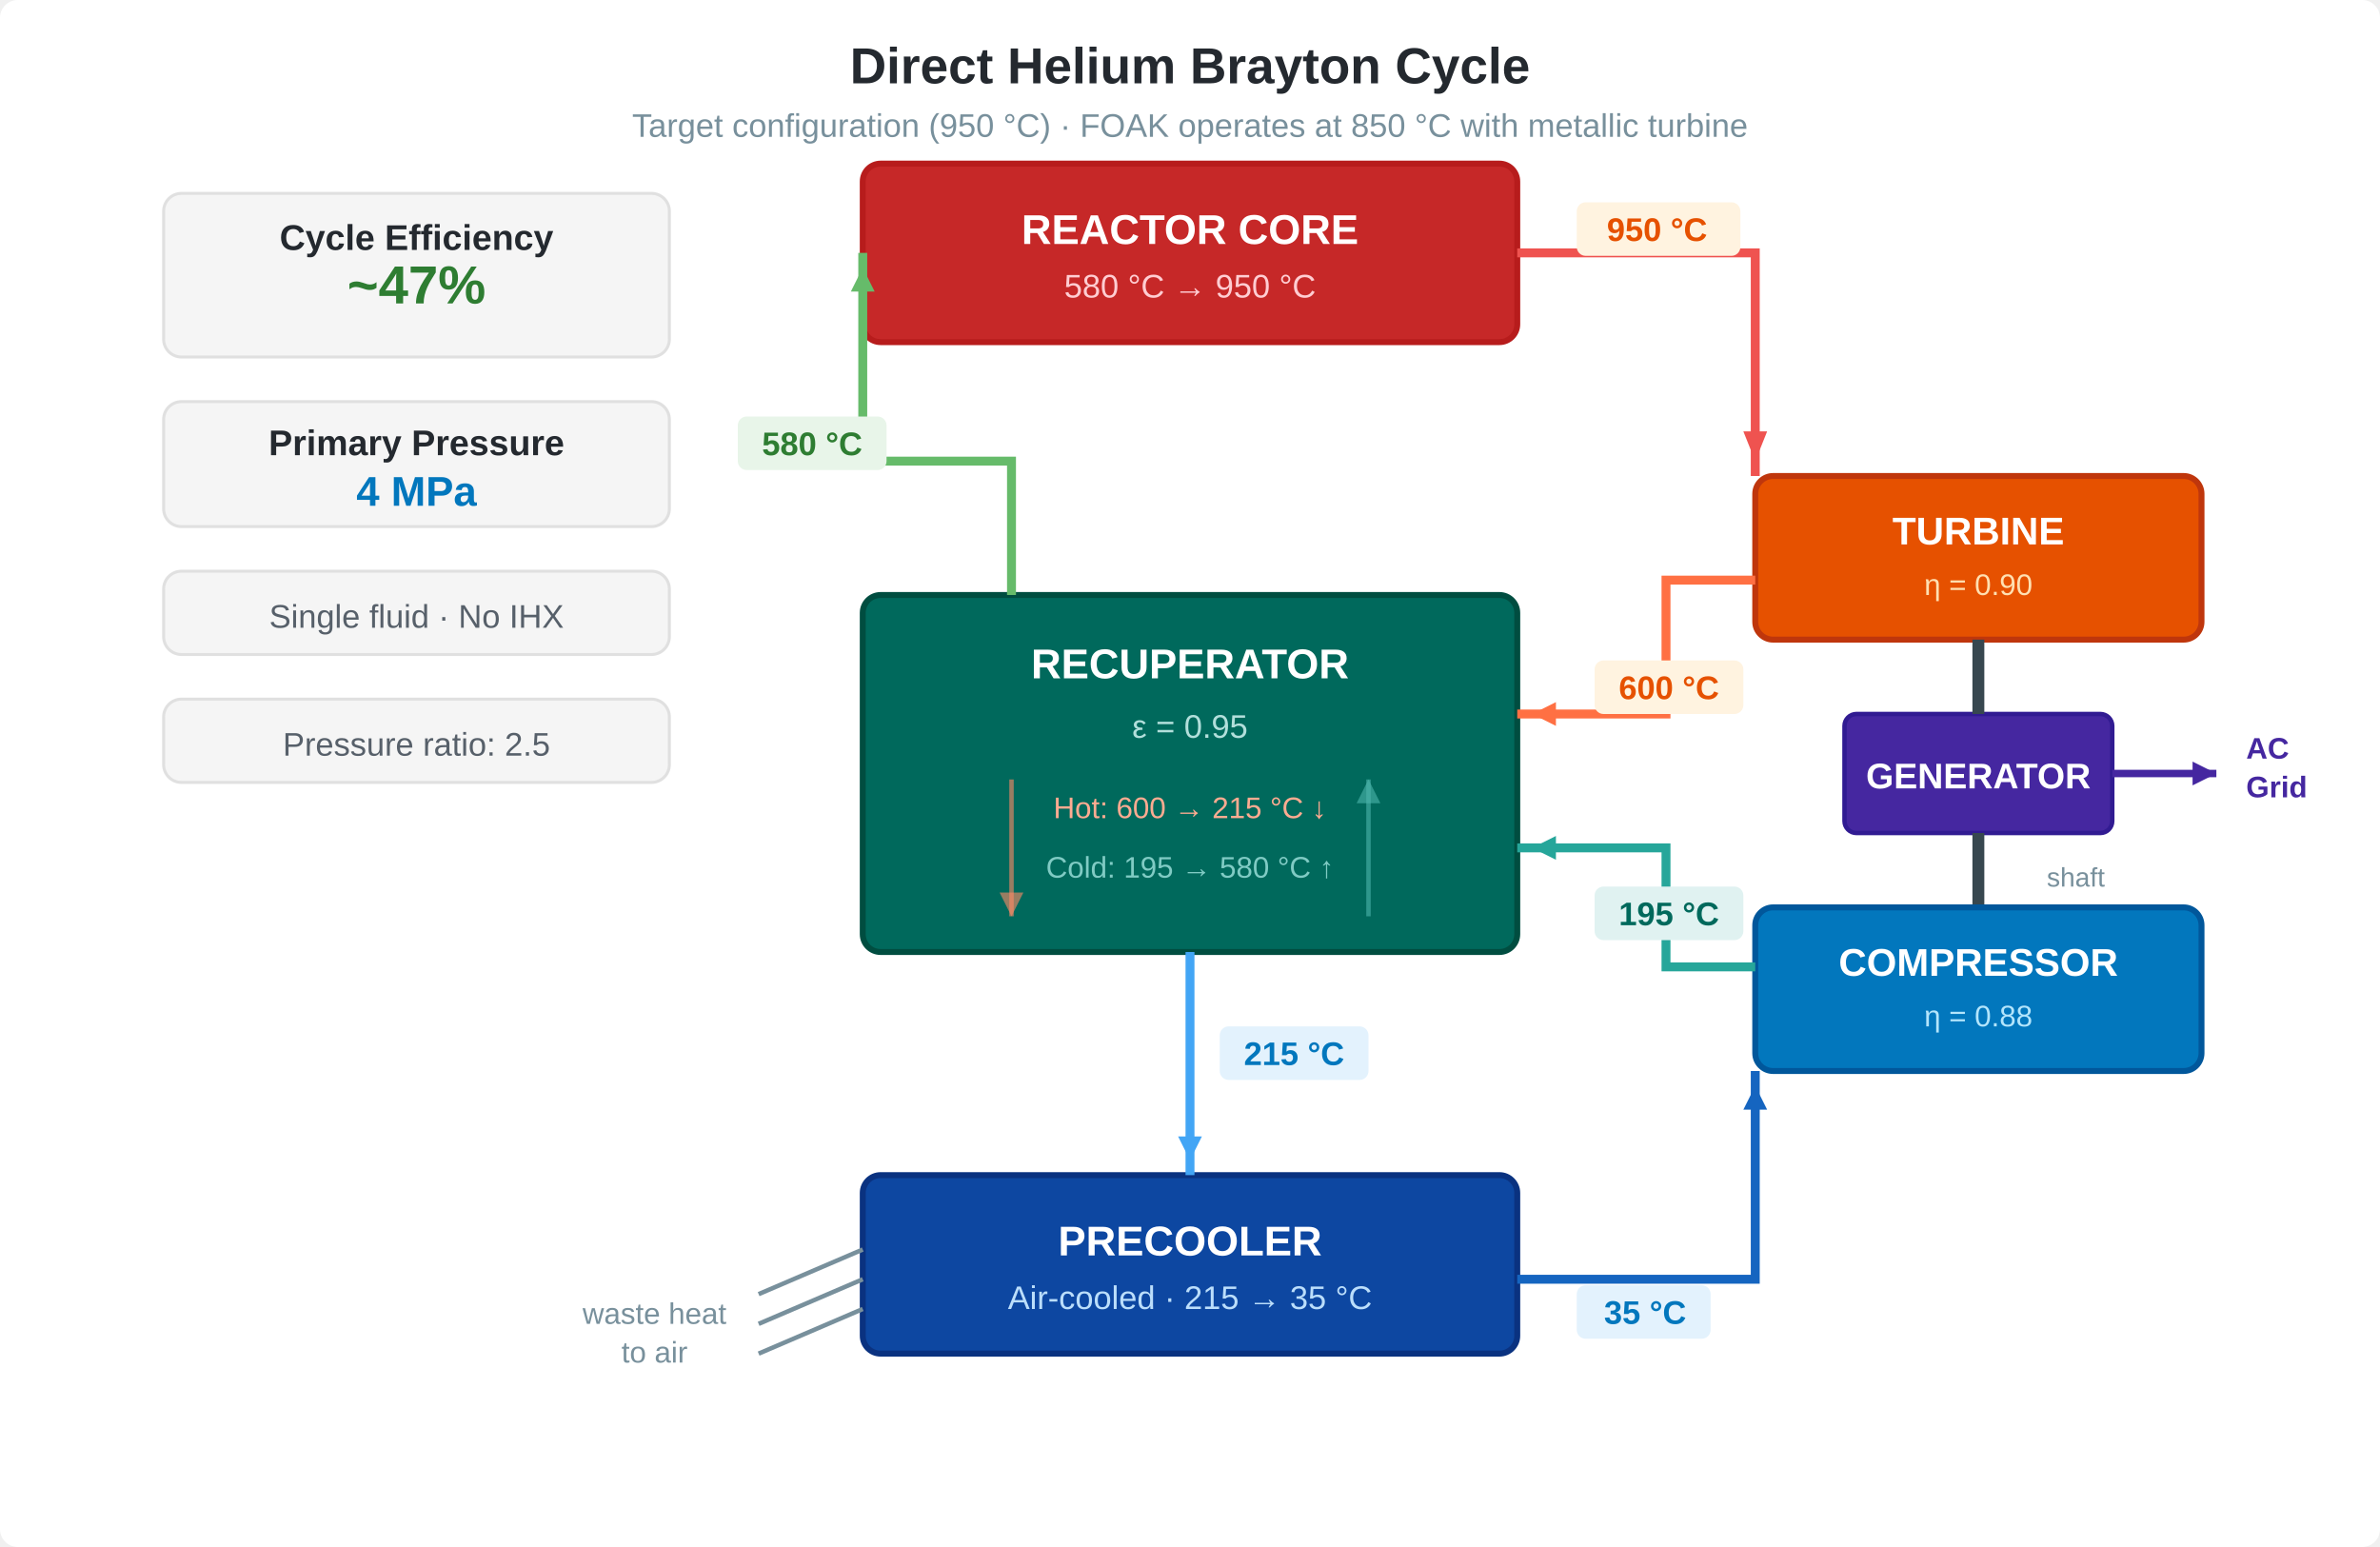
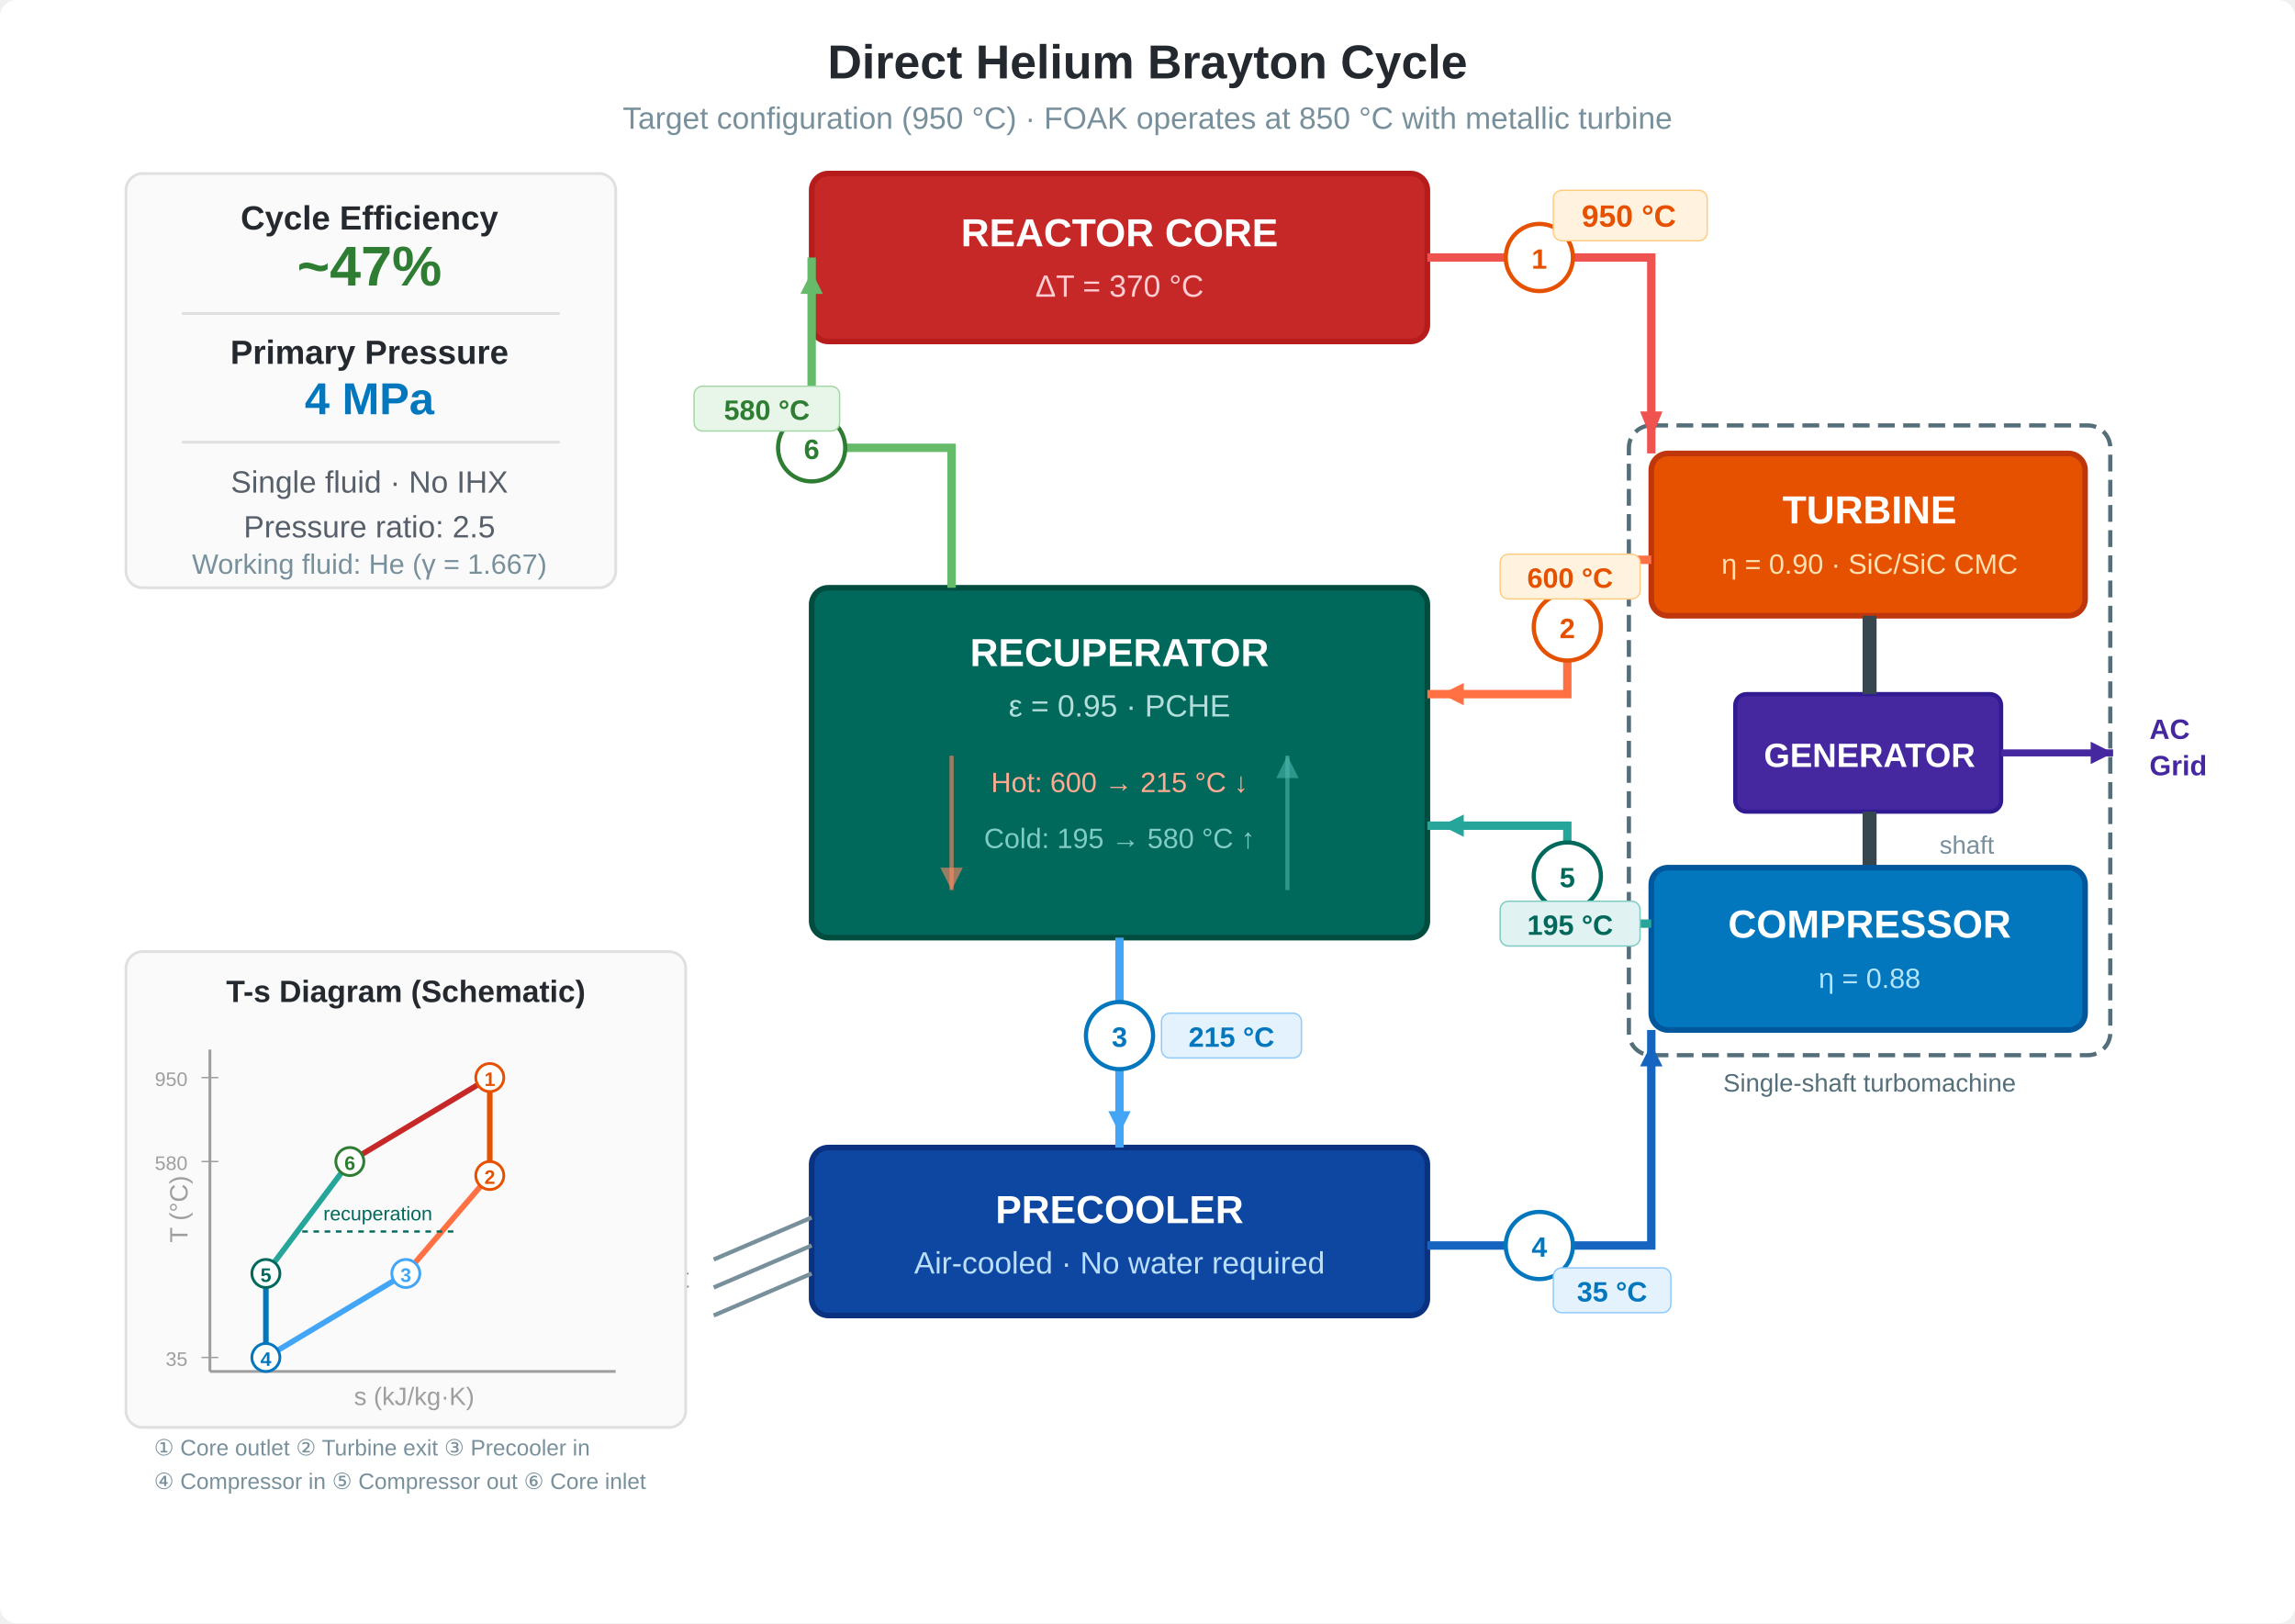
- <svg xmlns="http://www.w3.org/2000/svg" viewBox="0 0 800 520">
-   <rect width="800" height="520" fill="#ffffff" rx="6" />
-   <text x="400" y="28" text-anchor="middle" font-family="Arial, Helvetica, sans-serif" font-size="17" font-weight="bold" fill="#24292f">Direct Helium Brayton Cycle</text>
-   <text x="400" y="46" text-anchor="middle" font-family="Arial, Helvetica, sans-serif" font-size="11" fill="#78909c">Target configuration (950 °C) · FOAK operates at 850 °C with metallic turbine</text>
-   <rect x="290" y="55" width="220" height="60" rx="6" fill="#c62828" stroke="#b71c1c" stroke-width="2" />
-   <text x="400" y="82" text-anchor="middle" font-family="Arial, Helvetica, sans-serif" font-size="14" font-weight="bold" fill="#ffffff">REACTOR CORE</text>
-   <text x="400" y="100" text-anchor="middle" font-family="Arial, Helvetica, sans-serif" font-size="11" fill="#ffcdd2">580 °C → 950 °C</text>
-   <rect x="590" y="160" width="150" height="55" rx="6" fill="#e65100" stroke="#bf360c" stroke-width="2" />
-   <text x="665" y="183" text-anchor="middle" font-family="Arial, Helvetica, sans-serif" font-size="13" font-weight="bold" fill="#ffffff">TURBINE</text>
-   <text x="665" y="200" text-anchor="middle" font-family="Arial, Helvetica, sans-serif" font-size="10" fill="#ffe0b2">η = 0.90</text>
-   <rect x="620" y="240" width="90" height="40" rx="4" fill="#4527a0" stroke="#311b92" stroke-width="1.5" />
-   <text x="665" y="265" text-anchor="middle" font-family="Arial, Helvetica, sans-serif" font-size="12" font-weight="bold" fill="#ffffff">GENERATOR</text>
-   <line x1="665" y1="215" x2="665" y2="240" stroke="#37474f" stroke-width="4" />
-   <line x1="665" y1="280" x2="665" y2="305" stroke="#37474f" stroke-width="4" />
-   <text x="688" y="298" font-family="Arial, Helvetica, sans-serif" font-size="9" fill="#78909c">shaft</text>
-   <rect x="590" y="305" width="150" height="55" rx="6" fill="#0277bd" stroke="#01579b" stroke-width="2" />
-   <text x="665" y="328" text-anchor="middle" font-family="Arial, Helvetica, sans-serif" font-size="13" font-weight="bold" fill="#ffffff">COMPRESSOR</text>
-   <text x="665" y="345" text-anchor="middle" font-family="Arial, Helvetica, sans-serif" font-size="10" fill="#b3e5fc">η = 0.88</text>
-   <rect x="290" y="200" width="220" height="120" rx="6" fill="#00695c" stroke="#004d40" stroke-width="2" />
-   <text x="400" y="228" text-anchor="middle" font-family="Arial, Helvetica, sans-serif" font-size="14" font-weight="bold" fill="#ffffff">RECUPERATOR</text>
-   <text x="400" y="248" text-anchor="middle" font-family="Arial, Helvetica, sans-serif" font-size="11" fill="#b2dfdb">ε = 0.95</text>
-   <text x="400" y="275" text-anchor="middle" font-family="Arial, Helvetica, sans-serif" font-size="10" fill="#ffab91">Hot: 600 → 215 °C  ↓</text>
-   <text x="400" y="295" text-anchor="middle" font-family="Arial, Helvetica, sans-serif" font-size="10" fill="#80cbc4">Cold: 195 → 580 °C  ↑</text>
-   <line x1="340" y1="262" x2="340" y2="308" stroke="#ff8a65" stroke-width="1.5" opacity="0.6" />
-   <polygon points="340,308 336,300 344,300" fill="#ff8a65" opacity="0.6" />
-   <line x1="460" y1="308" x2="460" y2="262" stroke="#4db6ac" stroke-width="1.5" opacity="0.6" />
-   <polygon points="460,262 456,270 464,270" fill="#4db6ac" opacity="0.6" />
-   <rect x="290" y="395" width="220" height="60" rx="6" fill="#0d47a1" stroke="#0a3280" stroke-width="2" />
-   <text x="400" y="422" text-anchor="middle" font-family="Arial, Helvetica, sans-serif" font-size="14" font-weight="bold" fill="#ffffff">PRECOOLER</text>
-   <text x="400" y="440" text-anchor="middle" font-family="Arial, Helvetica, sans-serif" font-size="11" fill="#bbdefb">Air-cooled · 215 → 35 °C</text>
-   <path d="M 510 85 L 590 85 L 590 160" fill="none" stroke="#ef5350" stroke-width="3" />
-   <polygon points="590,155 586,145 594,145" fill="#ef5350" />
-   <rect x="530" y="68" width="55" height="18" rx="3" fill="#fff3e0" />
-   <text x="557" y="81" text-anchor="middle" font-family="Arial, Helvetica, sans-serif" font-size="11" font-weight="bold" fill="#e65100">950 °C</text>
-   <path d="M 590 195 L 560 195 L 560 240 L 510 240" fill="none" stroke="#ff7043" stroke-width="3" />
-   <polygon points="515,240 523,236 523,244" fill="#ff7043" />
-   <rect x="536" y="222" width="50" height="18" rx="3" fill="#fff3e0" />
-   <text x="561" y="235" text-anchor="middle" font-family="Arial, Helvetica, sans-serif" font-size="11" font-weight="bold" fill="#e65100">600 °C</text>
-   <path d="M 400 320 L 400 395" fill="none" stroke="#42a5f5" stroke-width="3" />
-   <polygon points="400,390 396,382 404,382" fill="#42a5f5" />
-   <rect x="410" y="345" width="50" height="18" rx="3" fill="#e3f2fd" />
-   <text x="435" y="358" text-anchor="middle" font-family="Arial, Helvetica, sans-serif" font-size="11" font-weight="bold" fill="#0277bd">215 °C</text>
-   <path d="M 510 430 L 590 430 L 590 360" fill="none" stroke="#1565c0" stroke-width="3" />
-   <polygon points="590,365 586,373 594,373" fill="#1565c0" />
-   <rect x="530" y="432" width="45" height="18" rx="3" fill="#e3f2fd" />
-   <text x="553" y="445" text-anchor="middle" font-family="Arial, Helvetica, sans-serif" font-size="11" font-weight="bold" fill="#0277bd">35 °C</text>
-   <path d="M 590 325 L 560 325 L 560 285 L 510 285" fill="none" stroke="#26a69a" stroke-width="3" />
-   <polygon points="515,285 523,281 523,289" fill="#26a69a" />
-   <rect x="536" y="298" width="50" height="18" rx="3" fill="#e0f2f1" />
-   <text x="561" y="311" text-anchor="middle" font-family="Arial, Helvetica, sans-serif" font-size="11" font-weight="bold" fill="#00695c">195 °C</text>
-   <path d="M 340 200 L 340 155 L 290 155 L 290 85 L 290 85" fill="none" stroke="#66bb6a" stroke-width="3" />
-   <polygon points="290,90 286,98 294,98" fill="#66bb6a" />
-   <rect x="248" y="140" width="50" height="18" rx="3" fill="#e8f5e9" />
-   <text x="273" y="153" text-anchor="middle" font-family="Arial, Helvetica, sans-serif" font-size="11" font-weight="bold" fill="#2e7d32">580 °C</text>
-   <line x1="710" y1="260" x2="745" y2="260" stroke="#4527a0" stroke-width="2.5" />
-   <polygon points="745,260 737,256 737,264" fill="#4527a0" />
-   <text x="755" y="255" font-family="Arial, Helvetica, sans-serif" font-size="10" font-weight="bold" fill="#4527a0">AC</text>
-   <text x="755" y="268" font-family="Arial, Helvetica, sans-serif" font-size="10" font-weight="bold" fill="#4527a0">Grid</text>
-   <line x1="290" y1="430" x2="255" y2="445" stroke="#78909c" stroke-width="1.5" />
-   <line x1="290" y1="420" x2="255" y2="435" stroke="#78909c" stroke-width="1.5" />
-   <line x1="290" y1="440" x2="255" y2="455" stroke="#78909c" stroke-width="1.5" />
-   <text x="220" y="445" text-anchor="middle" font-family="Arial, Helvetica, sans-serif" font-size="10" fill="#78909c">waste heat</text>
-   <text x="220" y="458" text-anchor="middle" font-family="Arial, Helvetica, sans-serif" font-size="10" fill="#78909c">to air</text>
-   <rect x="55" y="65" width="170" height="55" rx="6" fill="#f5f5f5" stroke="#e0e0e0" stroke-width="1" />
-   <text x="140" y="84" text-anchor="middle" font-family="Arial, Helvetica, sans-serif" font-size="12" font-weight="bold" fill="#24292f">Cycle Efficiency</text>
-   <text x="140" y="102" text-anchor="middle" font-family="Arial, Helvetica, sans-serif" font-size="18" font-weight="bold" fill="#2e7d32">~47%</text>
-   <rect x="55" y="135" width="170" height="42" rx="6" fill="#f5f5f5" stroke="#e0e0e0" stroke-width="1" />
-   <text x="140" y="153" text-anchor="middle" font-family="Arial, Helvetica, sans-serif" font-size="12" font-weight="bold" fill="#24292f">Primary Pressure</text>
-   <text x="140" y="170" text-anchor="middle" font-family="Arial, Helvetica, sans-serif" font-size="14" font-weight="bold" fill="#0277bd">4 MPa</text>
-   <rect x="55" y="192" width="170" height="28" rx="6" fill="#f5f5f5" stroke="#e0e0e0" stroke-width="1" />
-   <text x="140" y="211" text-anchor="middle" font-family="Arial, Helvetica, sans-serif" font-size="11" fill="#57606a">Single fluid · No IHX</text>
-   <rect x="55" y="235" width="170" height="28" rx="6" fill="#f5f5f5" stroke="#e0e0e0" stroke-width="1" />
-   <text x="140" y="254" text-anchor="middle" font-family="Arial, Helvetica, sans-serif" font-size="11" fill="#57606a">Pressure ratio: 2.5</text>
+ <svg xmlns="http://www.w3.org/2000/svg" viewBox="0 0 820 580">
+   <rect width="820" height="580" fill="#ffffff" rx="6" />
+   <text x="410" y="28" text-anchor="middle" font-family="Arial, Helvetica, sans-serif" font-size="17" font-weight="bold" fill="#24292f">Direct Helium Brayton Cycle</text>
+   <text x="410" y="46" text-anchor="middle" font-family="Arial, Helvetica, sans-serif" font-size="11" fill="#78909c">Target configuration (950 °C) · FOAK operates at 850 °C with metallic turbine</text>
+   <rect x="290" y="62" width="220" height="60" rx="6" fill="#c62828" stroke="#b71c1c" stroke-width="2" />
+   <text x="400" y="88" text-anchor="middle" font-family="Arial, Helvetica, sans-serif" font-size="14" font-weight="bold" fill="#ffffff">REACTOR CORE</text>
+   <text x="400" y="106" text-anchor="middle" font-family="Arial, Helvetica, sans-serif" font-size="11" fill="#ffcdd2">ΔT = 370 °C</text>
+   <rect x="590" y="162" width="155" height="58" rx="6" fill="#e65100" stroke="#bf360c" stroke-width="2" />
+   <text x="668" y="187" text-anchor="middle" font-family="Arial, Helvetica, sans-serif" font-size="14" font-weight="bold" fill="#ffffff">TURBINE</text>
+   <text x="668" y="205" text-anchor="middle" font-family="Arial, Helvetica, sans-serif" font-size="10" fill="#ffe0b2">η = 0.90 · SiC/SiC CMC</text>
+   <rect x="620" y="248" width="95" height="42" rx="4" fill="#4527a0" stroke="#311b92" stroke-width="1.5" />
+   <text x="668" y="274" text-anchor="middle" font-family="Arial, Helvetica, sans-serif" font-size="12" font-weight="bold" fill="#ffffff">GENERATOR</text>
+   <line x1="668" y1="220" x2="668" y2="248" stroke="#37474f" stroke-width="5" />
+   <line x1="668" y1="290" x2="668" y2="310" stroke="#37474f" stroke-width="5" />
+   <text x="693" y="305" font-family="Arial, Helvetica, sans-serif" font-size="9" fill="#78909c">shaft</text>
+   <rect x="590" y="310" width="155" height="58" rx="6" fill="#0277bd" stroke="#01579b" stroke-width="2" />
+   <text x="668" y="335" text-anchor="middle" font-family="Arial, Helvetica, sans-serif" font-size="14" font-weight="bold" fill="#ffffff">COMPRESSOR</text>
+   <text x="668" y="353" text-anchor="middle" font-family="Arial, Helvetica, sans-serif" font-size="10" fill="#b3e5fc">η = 0.88</text>
+   <rect x="582" y="152" width="172" height="225" rx="8" fill="none" stroke="#546e7a" stroke-width="1.5" stroke-dasharray="6,3" />
+   <text x="668" y="390" text-anchor="middle" font-family="Arial, Helvetica, sans-serif" font-size="9" fill="#546e7a">Single-shaft turbomachine</text>
+   <rect x="290" y="210" width="220" height="125" rx="6" fill="#00695c" stroke="#004d40" stroke-width="2" />
+   <text x="400" y="238" text-anchor="middle" font-family="Arial, Helvetica, sans-serif" font-size="14" font-weight="bold" fill="#ffffff">RECUPERATOR</text>
+   <text x="400" y="256" text-anchor="middle" font-family="Arial, Helvetica, sans-serif" font-size="11" fill="#b2dfdb">ε = 0.95 · PCHE</text>
+   <text x="400" y="283" text-anchor="middle" font-family="Arial, Helvetica, sans-serif" font-size="10" fill="#ffab91">Hot: 600 → 215 °C  ↓</text>
+   <text x="400" y="303" text-anchor="middle" font-family="Arial, Helvetica, sans-serif" font-size="10" fill="#80cbc4">Cold: 195 → 580 °C  ↑</text>
+   <line x1="340" y1="270" x2="340" y2="318" stroke="#ff8a65" stroke-width="1.5" opacity="0.6" />
+   <polygon points="340,318 336,310 344,310" fill="#ff8a65" opacity="0.6" />
+   <line x1="460" y1="318" x2="460" y2="270" stroke="#4db6ac" stroke-width="1.5" opacity="0.6" />
+   <polygon points="460,270 456,278 464,278" fill="#4db6ac" opacity="0.6" />
+   <rect x="290" y="410" width="220" height="60" rx="6" fill="#0d47a1" stroke="#0a3280" stroke-width="2" />
+   <text x="400" y="437" text-anchor="middle" font-family="Arial, Helvetica, sans-serif" font-size="14" font-weight="bold" fill="#ffffff">PRECOOLER</text>
+   <text x="400" y="455" text-anchor="middle" font-family="Arial, Helvetica, sans-serif" font-size="11" fill="#bbdefb">Air-cooled · No water required</text>
+   <path d="M 510 92 L 590 92 L 590 162" fill="none" stroke="#ef5350" stroke-width="3" />
+   <polygon points="590,157 586,147 594,147" fill="#ef5350" />
+   <circle cx="550" cy="92" r="12" fill="#ffffff" stroke="#e65100" stroke-width="1.5" />
+   <text x="550" y="96" text-anchor="middle" font-family="Arial, Helvetica, sans-serif" font-size="10" font-weight="bold" fill="#e65100">1</text>
+   <rect x="555" y="68" width="55" height="18" rx="3" fill="#fff3e0" stroke="#ffcc80" stroke-width="0.5" />
+   <text x="582" y="81" text-anchor="middle" font-family="Arial, Helvetica, sans-serif" font-size="11" font-weight="bold" fill="#e65100">950 °C</text>
+   <path d="M 590 200 L 560 200 L 560 248 L 510 248" fill="none" stroke="#ff7043" stroke-width="3" />
+   <polygon points="515,248 523,244 523,252" fill="#ff7043" />
+   <circle cx="560" cy="224" r="12" fill="#ffffff" stroke="#e65100" stroke-width="1.5" />
+   <text x="560" y="228" text-anchor="middle" font-family="Arial, Helvetica, sans-serif" font-size="10" font-weight="bold" fill="#e65100">2</text>
+   <rect x="536" y="198" width="50" height="16" rx="3" fill="#fff3e0" stroke="#ffcc80" stroke-width="0.5" />
+   <text x="561" y="210" text-anchor="middle" font-family="Arial, Helvetica, sans-serif" font-size="10" font-weight="bold" fill="#e65100">600 °C</text>
+   <path d="M 400 335 L 400 410" fill="none" stroke="#42a5f5" stroke-width="3" />
+   <polygon points="400,405 396,397 404,397" fill="#42a5f5" />
+   <circle cx="400" cy="370" r="12" fill="#ffffff" stroke="#0277bd" stroke-width="1.5" />
+   <text x="400" y="374" text-anchor="middle" font-family="Arial, Helvetica, sans-serif" font-size="10" font-weight="bold" fill="#0277bd">3</text>
+   <rect x="415" y="362" width="50" height="16" rx="3" fill="#e3f2fd" stroke="#90caf9" stroke-width="0.5" />
+   <text x="440" y="374" text-anchor="middle" font-family="Arial, Helvetica, sans-serif" font-size="10" font-weight="bold" fill="#0277bd">215 °C</text>
+   <path d="M 510 445 L 590 445 L 590 368" fill="none" stroke="#1565c0" stroke-width="3" />
+   <polygon points="590,373 586,381 594,381" fill="#1565c0" />
+   <circle cx="550" cy="445" r="12" fill="#ffffff" stroke="#0277bd" stroke-width="1.5" />
+   <text x="550" y="449" text-anchor="middle" font-family="Arial, Helvetica, sans-serif" font-size="10" font-weight="bold" fill="#0277bd">4</text>
+   <rect x="555" y="453" width="42" height="16" rx="3" fill="#e3f2fd" stroke="#90caf9" stroke-width="0.5" />
+   <text x="576" y="465" text-anchor="middle" font-family="Arial, Helvetica, sans-serif" font-size="10" font-weight="bold" fill="#0277bd">35 °C</text>
+   <path d="M 590 330 L 560 330 L 560 295 L 510 295" fill="none" stroke="#26a69a" stroke-width="3" />
+   <polygon points="515,295 523,291 523,299" fill="#26a69a" />
+   <circle cx="560" cy="313" r="12" fill="#ffffff" stroke="#00695c" stroke-width="1.5" />
+   <text x="560" y="317" text-anchor="middle" font-family="Arial, Helvetica, sans-serif" font-size="10" font-weight="bold" fill="#00695c">5</text>
+   <rect x="536" y="322" width="50" height="16" rx="3" fill="#e0f2f1" stroke="#80cbc4" stroke-width="0.5" />
+   <text x="561" y="334" text-anchor="middle" font-family="Arial, Helvetica, sans-serif" font-size="10" font-weight="bold" fill="#00695c">195 °C</text>
+   <path d="M 340 210 L 340 160 L 290 160 L 290 92 L 290 92" fill="none" stroke="#66bb6a" stroke-width="3" />
+   <polygon points="290,97 286,105 294,105" fill="#66bb6a" />
+   <circle cx="290" cy="160" r="12" fill="#ffffff" stroke="#2e7d32" stroke-width="1.5" />
+   <text x="290" y="164" text-anchor="middle" font-family="Arial, Helvetica, sans-serif" font-size="10" font-weight="bold" fill="#2e7d32">6</text>
+   <rect x="248" y="138" width="52" height="16" rx="3" fill="#e8f5e9" stroke="#a5d6a7" stroke-width="0.5" />
+   <text x="274" y="150" text-anchor="middle" font-family="Arial, Helvetica, sans-serif" font-size="10" font-weight="bold" fill="#2e7d32">580 °C</text>
+   <line x1="715" y1="269" x2="755" y2="269" stroke="#4527a0" stroke-width="2.5" />
+   <polygon points="755,269 747,265 747,273" fill="#4527a0" />
+   <text x="768" y="264" font-family="Arial, Helvetica, sans-serif" font-size="10" font-weight="bold" fill="#4527a0">AC</text>
+   <text x="768" y="277" font-family="Arial, Helvetica, sans-serif" font-size="10" font-weight="bold" fill="#4527a0">Grid</text>
+   <line x1="290" y1="445" x2="255" y2="460" stroke="#78909c" stroke-width="1.5" />
+   <line x1="290" y1="435" x2="255" y2="450" stroke="#78909c" stroke-width="1.5" />
+   <line x1="290" y1="455" x2="255" y2="470" stroke="#78909c" stroke-width="1.5" />
+   <text x="222" y="460" text-anchor="middle" font-family="Arial, Helvetica, sans-serif" font-size="10" fill="#78909c">waste heat</text>
+   <text x="222" y="473" text-anchor="middle" font-family="Arial, Helvetica, sans-serif" font-size="10" fill="#78909c">to air</text>
+   <rect x="45" y="62" width="175" height="148" rx="6" fill="#fafafa" stroke="#e0e0e0" stroke-width="1" />
+   <text x="132" y="82" text-anchor="middle" font-family="Arial, Helvetica, sans-serif" font-size="12" font-weight="bold" fill="#24292f">Cycle Efficiency</text>
+   <text x="132" y="102" text-anchor="middle" font-family="Arial, Helvetica, sans-serif" font-size="20" font-weight="bold" fill="#2e7d32">~47%</text>
+   <line x1="65" y1="112" x2="200" y2="112" stroke="#e0e0e0" stroke-width="1" />
+   <text x="132" y="130" text-anchor="middle" font-family="Arial, Helvetica, sans-serif" font-size="12" font-weight="bold" fill="#24292f">Primary Pressure</text>
+   <text x="132" y="148" text-anchor="middle" font-family="Arial, Helvetica, sans-serif" font-size="16" font-weight="bold" fill="#0277bd">4 MPa</text>
+   <line x1="65" y1="158" x2="200" y2="158" stroke="#e0e0e0" stroke-width="1" />
+   <text x="132" y="176" text-anchor="middle" font-family="Arial, Helvetica, sans-serif" font-size="11" fill="#57606a">Single fluid · No IHX</text>
+   <text x="132" y="192" text-anchor="middle" font-family="Arial, Helvetica, sans-serif" font-size="11" fill="#57606a">Pressure ratio: 2.5</text>
+   <text x="132" y="205" text-anchor="middle" font-family="Arial, Helvetica, sans-serif" font-size="10" fill="#78909c">Working fluid: He (γ = 1.667)</text>
+   <rect x="45" y="340" width="200" height="170" rx="6" fill="#fafafa" stroke="#e0e0e0" stroke-width="1" />
+   <text x="145" y="358" text-anchor="middle" font-family="Arial, Helvetica, sans-serif" font-size="11" font-weight="bold" fill="#24292f">T-s Diagram (Schematic)</text>
+   <line x1="75" y1="375" x2="75" y2="490" stroke="#9e9e9e" stroke-width="1" />
+   <line x1="75" y1="490" x2="220" y2="490" stroke="#9e9e9e" stroke-width="1" />
+   <text x="67" y="432" text-anchor="middle" font-family="Arial, Helvetica, sans-serif" font-size="9" fill="#9e9e9e" transform="rotate(-90,67,432)">T (°C)</text>
+   <text x="148" y="502" text-anchor="middle" font-family="Arial, Helvetica, sans-serif" font-size="9" fill="#9e9e9e">s (kJ/kg·K)</text>
+   <line x1="72" y1="385" x2="78" y2="385" stroke="#9e9e9e" stroke-width="0.5" />
+   <text x="67" y="388" text-anchor="end" font-family="Arial, Helvetica, sans-serif" font-size="7" fill="#9e9e9e">950</text>
+   <line x1="72" y1="415" x2="78" y2="415" stroke="#9e9e9e" stroke-width="0.5" />
+   <text x="67" y="418" text-anchor="end" font-family="Arial, Helvetica, sans-serif" font-size="7" fill="#9e9e9e">580</text>
+   <line x1="72" y1="485" x2="78" y2="485" stroke="#9e9e9e" stroke-width="0.5" />
+   <text x="67" y="488" text-anchor="end" font-family="Arial, Helvetica, sans-serif" font-size="7" fill="#9e9e9e">35</text>
+   <line x1="95" y1="485" x2="95" y2="455" stroke="#0277bd" stroke-width="2" />
+   <line x1="95" y1="455" x2="125" y2="415" stroke="#26a69a" stroke-width="2" />
+   <line x1="125" y1="415" x2="175" y2="385" stroke="#c62828" stroke-width="2" />
+   <line x1="175" y1="385" x2="175" y2="420" stroke="#e65100" stroke-width="2" />
+   <line x1="175" y1="420" x2="145" y2="455" stroke="#ff7043" stroke-width="2" />
+   <line x1="145" y1="455" x2="95" y2="485" stroke="#42a5f5" stroke-width="2" />
+   <circle cx="95" cy="485" r="5" fill="#ffffff" stroke="#0277bd" stroke-width="1" />
+   <text x="95" y="488" text-anchor="middle" font-family="Arial, Helvetica, sans-serif" font-size="7" font-weight="bold" fill="#0277bd">4</text>
+   <circle cx="95" cy="455" r="5" fill="#ffffff" stroke="#00695c" stroke-width="1" />
+   <text x="95" y="458" text-anchor="middle" font-family="Arial, Helvetica, sans-serif" font-size="7" font-weight="bold" fill="#00695c">5</text>
+   <circle cx="125" cy="415" r="5" fill="#ffffff" stroke="#2e7d32" stroke-width="1" />
+   <text x="125" y="418" text-anchor="middle" font-family="Arial, Helvetica, sans-serif" font-size="7" font-weight="bold" fill="#2e7d32">6</text>
+   <circle cx="175" cy="385" r="5" fill="#ffffff" stroke="#e65100" stroke-width="1" />
+   <text x="175" y="388" text-anchor="middle" font-family="Arial, Helvetica, sans-serif" font-size="7" font-weight="bold" fill="#e65100">1</text>
+   <circle cx="175" cy="420" r="5" fill="#ffffff" stroke="#e65100" stroke-width="1" />
+   <text x="175" y="423" text-anchor="middle" font-family="Arial, Helvetica, sans-serif" font-size="7" font-weight="bold" fill="#e65100">2</text>
+   <circle cx="145" cy="455" r="5" fill="#ffffff" stroke="#42a5f5" stroke-width="1" />
+   <text x="145" y="458" text-anchor="middle" font-family="Arial, Helvetica, sans-serif" font-size="7" font-weight="bold" fill="#42a5f5">3</text>
+   <line x1="108" y1="440" x2="162" y2="440" stroke="#00695c" stroke-width="0.8" stroke-dasharray="2,2" />
+   <text x="135" y="436" text-anchor="middle" font-family="Arial, Helvetica, sans-serif" font-size="7" fill="#00695c">recuperation</text>
+   <text x="55" y="520" font-family="Arial, Helvetica, sans-serif" font-size="8" fill="#78909c">① Core outlet  ② Turbine exit  ③ Precooler in</text>
+   <text x="55" y="532" font-family="Arial, Helvetica, sans-serif" font-size="8" fill="#78909c">④ Compressor in  ⑤ Compressor out  ⑥ Core inlet</text>
</svg>
